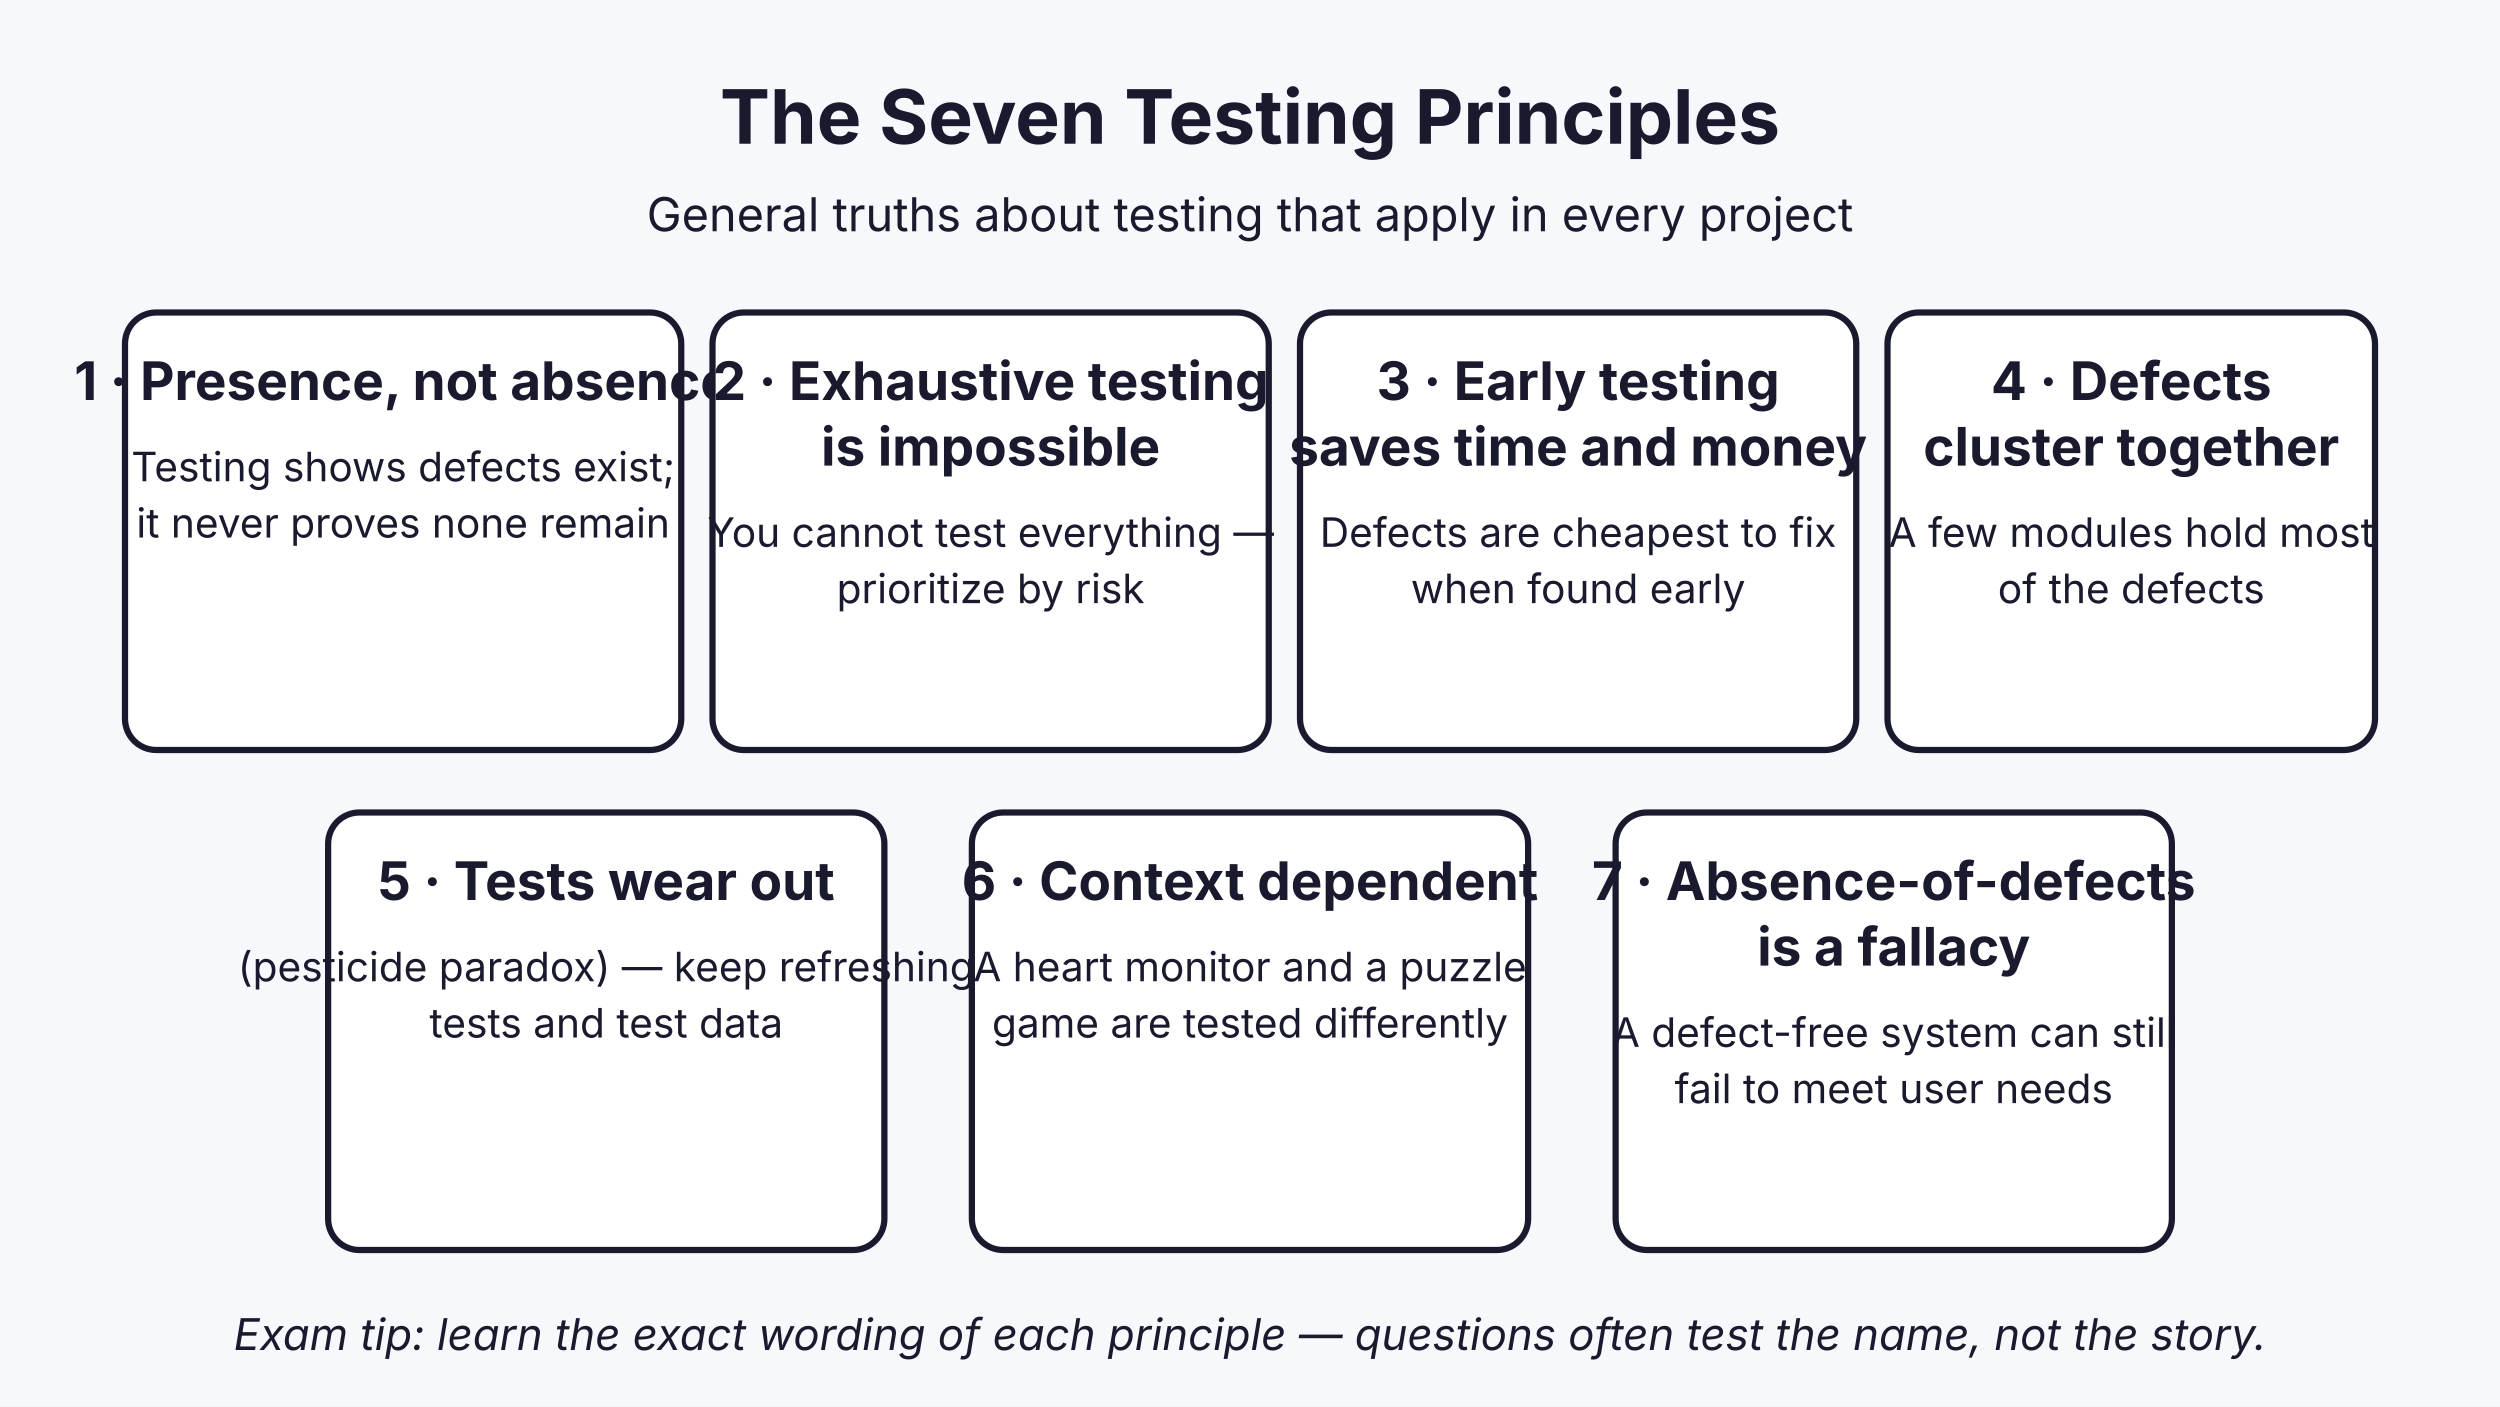
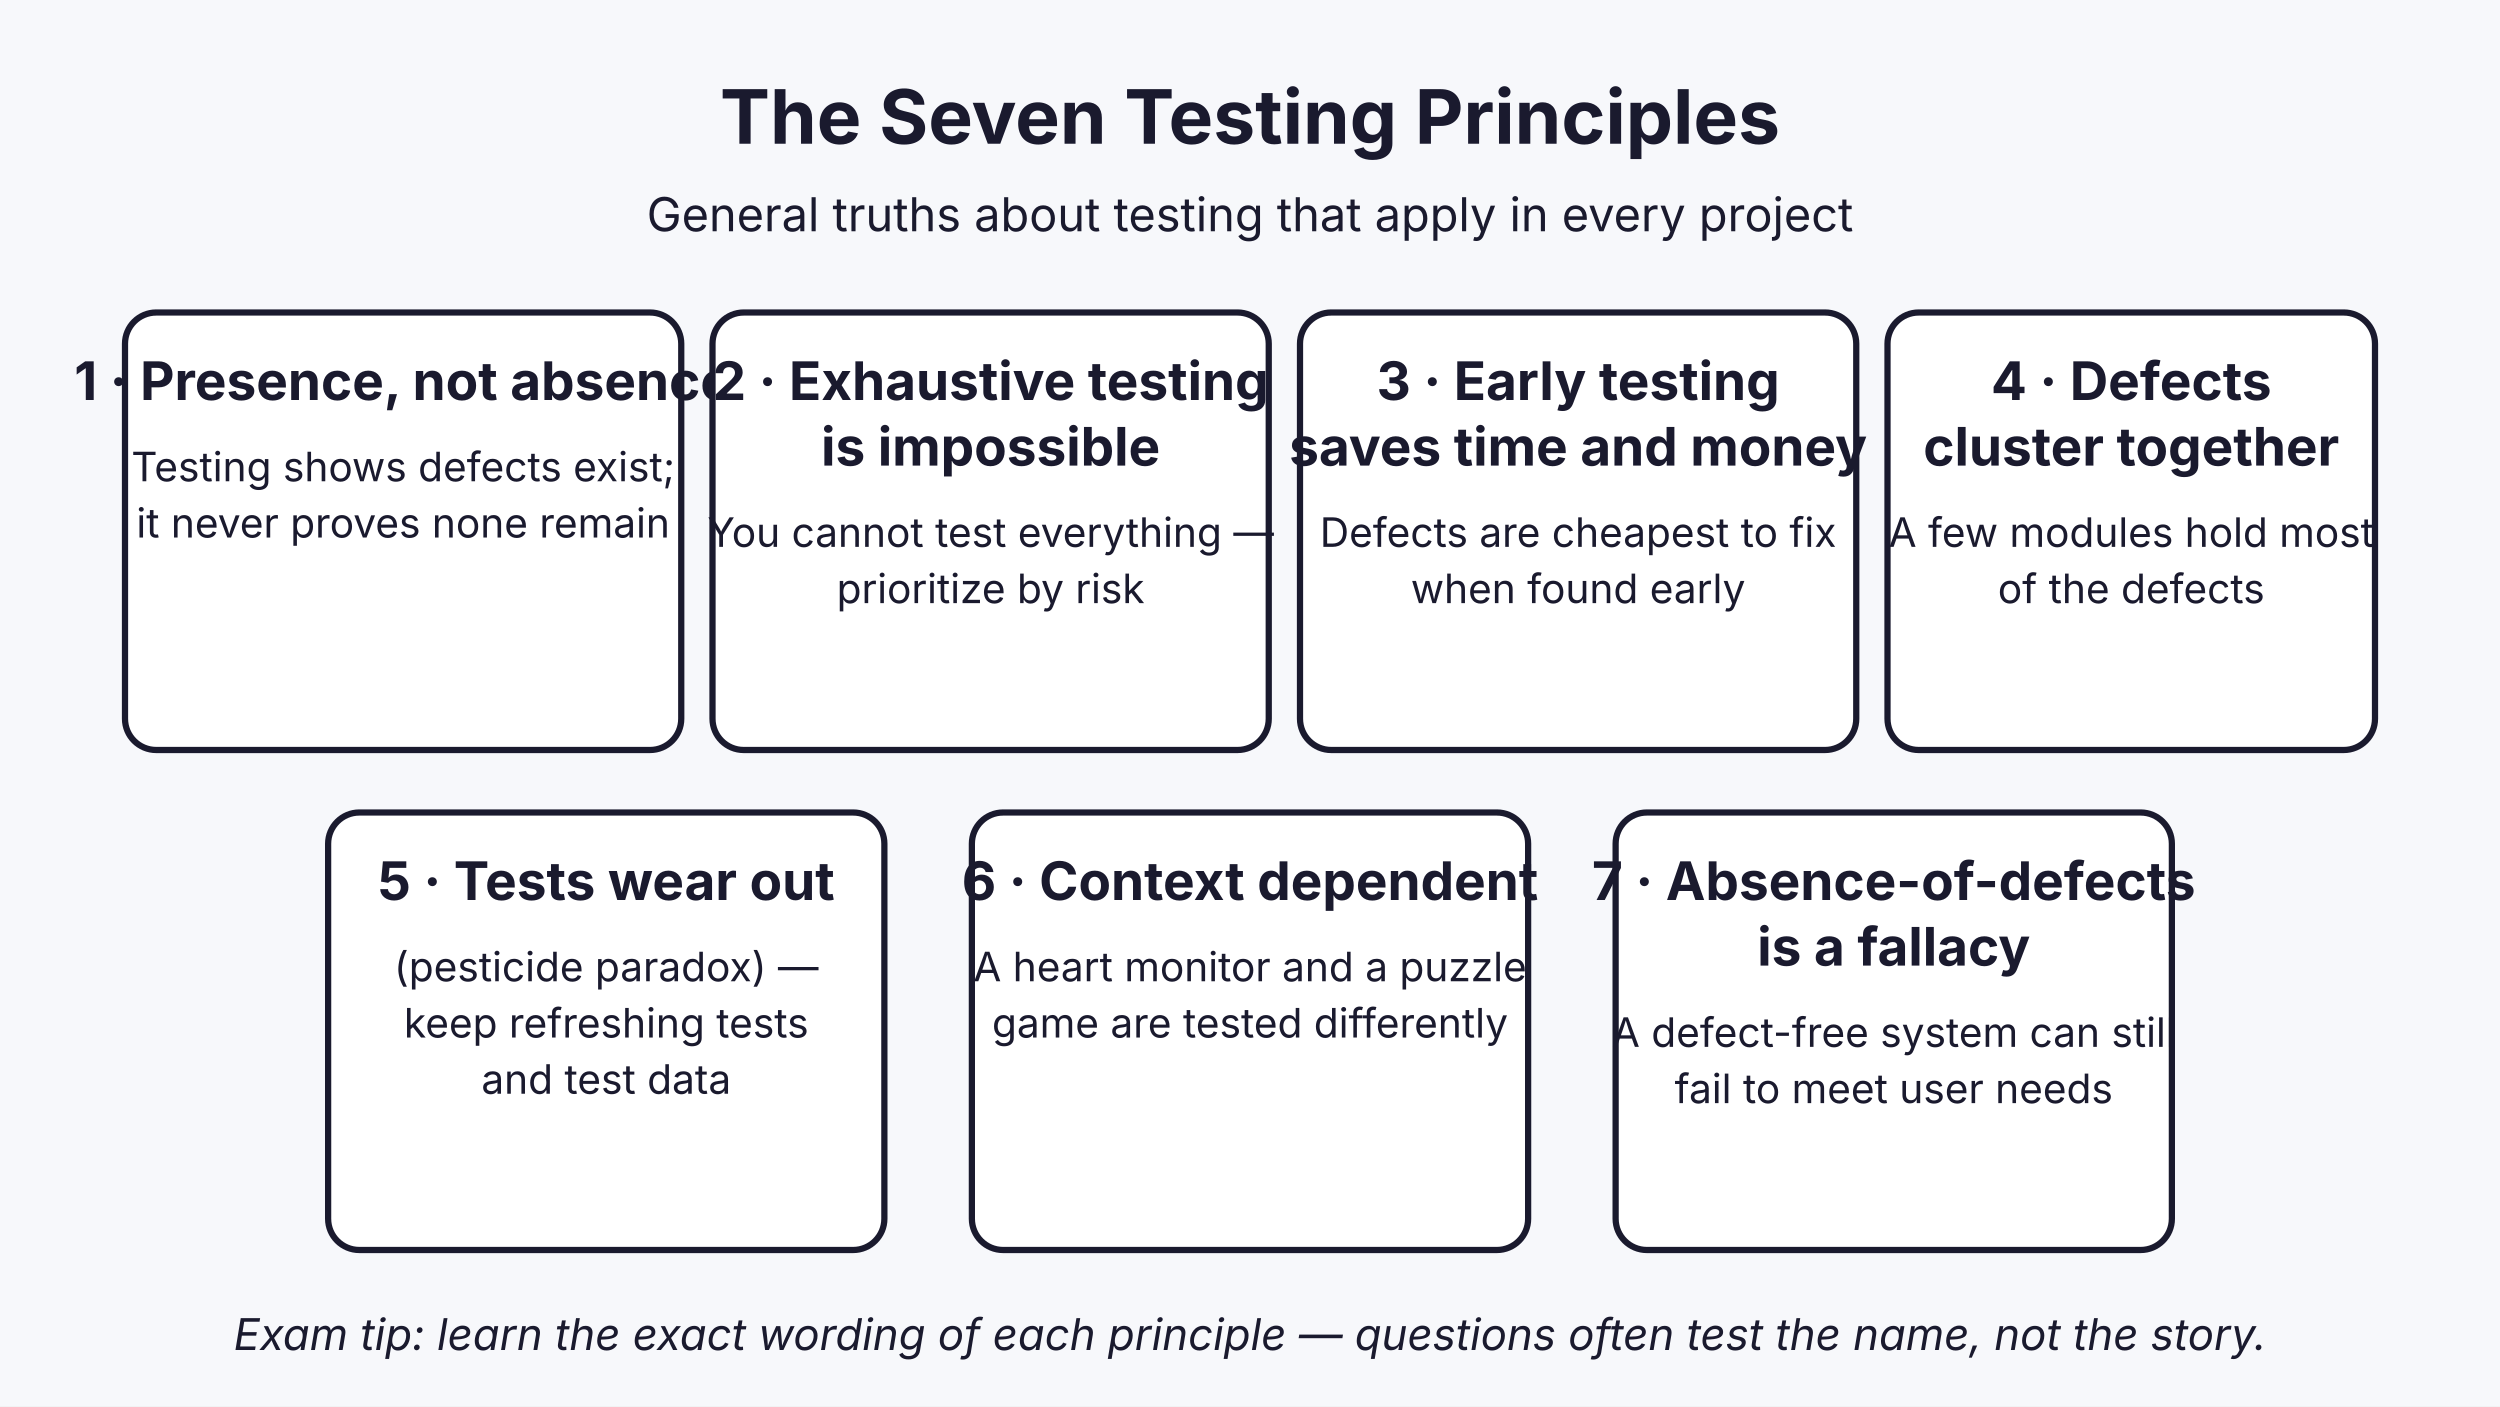
<svg xmlns="http://www.w3.org/2000/svg" viewBox="0 0 800 450" font-family="system-ui, -apple-system, 'Segoe UI', sans-serif">
  <rect width="800" height="450" fill="#f7f8fb" />
  <text x="400" y="46" text-anchor="middle" font-size="24" font-weight="700" fill="#1a1a2e">The Seven Testing Principles</text>
  <text x="400" y="74" text-anchor="middle" font-size="15" fill="#1a1a2e">General truths about testing that apply in every project</text>
  <rect x="40" y="100" width="178" height="140" rx="10" fill="#ffffff" stroke="#1a1a2e" stroke-width="2" />
  <text x="129" y="128" text-anchor="middle" font-size="17" font-weight="700" fill="#1a1a2e">1 · Presence, not absence</text>
  <text x="129" y="154" text-anchor="middle" font-size="13" fill="#1a1a2e">Testing shows defects exist;</text>
  <text x="129" y="172" text-anchor="middle" font-size="13" fill="#1a1a2e">it never proves none remain</text>
  <rect x="228" y="100" width="178" height="140" rx="10" fill="#ffffff" stroke="#1a1a2e" stroke-width="2" />
  <text x="317" y="128" text-anchor="middle" font-size="17" font-weight="700" fill="#1a1a2e">2 · Exhaustive testing</text>
  <text x="317" y="149" text-anchor="middle" font-size="17" font-weight="700" fill="#1a1a2e">is impossible</text>
  <text x="317" y="175" text-anchor="middle" font-size="13" fill="#1a1a2e">You cannot test everything —</text>
  <text x="317" y="193" text-anchor="middle" font-size="13" fill="#1a1a2e">prioritize by risk</text>
  <rect x="416" y="100" width="178" height="140" rx="10" fill="#ffffff" stroke="#1a1a2e" stroke-width="2" />
  <text x="505" y="128" text-anchor="middle" font-size="17" font-weight="700" fill="#1a1a2e">3 · Early testing</text>
  <text x="505" y="149" text-anchor="middle" font-size="17" font-weight="700" fill="#1a1a2e">saves time and money</text>
  <text x="505" y="175" text-anchor="middle" font-size="13" fill="#1a1a2e">Defects are cheapest to fix</text>
  <text x="505" y="193" text-anchor="middle" font-size="13" fill="#1a1a2e">when found early</text>
  <rect x="604" y="100" width="156" height="140" rx="10" fill="#ffffff" stroke="#1a1a2e" stroke-width="2" />
  <text x="682" y="128" text-anchor="middle" font-size="17" font-weight="700" fill="#1a1a2e">4 · Defects</text>
  <text x="682" y="149" text-anchor="middle" font-size="17" font-weight="700" fill="#1a1a2e">cluster together</text>
  <text x="682" y="175" text-anchor="middle" font-size="13" fill="#1a1a2e">A few modules hold most</text>
  <text x="682" y="193" text-anchor="middle" font-size="13" fill="#1a1a2e">of the defects</text>
  <rect x="105" y="260" width="178" height="140" rx="10" fill="#ffffff" stroke="#1a1a2e" stroke-width="2" />
  <text x="194" y="288" text-anchor="middle" font-size="17" font-weight="700" fill="#1a1a2e">5 · Tests wear out</text>
-   <text x="194" y="314" text-anchor="middle" font-size="13" fill="#1a1a2e">(pesticide paradox) — keep refreshing</text>
-   <text x="194" y="332" text-anchor="middle" font-size="13" fill="#1a1a2e">tests and test data</text>
+   <text x="194" y="314" text-anchor="middle" font-size="13" fill="#1a1a2e">(pesticide paradox) —</text>
+   <text x="194" y="332" text-anchor="middle" font-size="13" fill="#1a1a2e">keep refreshing tests</text>
+   <text x="194" y="350" text-anchor="middle" font-size="13" fill="#1a1a2e">and test data</text>
  <rect x="311" y="260" width="178" height="140" rx="10" fill="#ffffff" stroke="#1a1a2e" stroke-width="2" />
  <text x="400" y="288" text-anchor="middle" font-size="17" font-weight="700" fill="#1a1a2e">6 · Context dependent</text>
  <text x="400" y="314" text-anchor="middle" font-size="13" fill="#1a1a2e">A heart monitor and a puzzle</text>
  <text x="400" y="332" text-anchor="middle" font-size="13" fill="#1a1a2e">game are tested differently</text>
  <rect x="517" y="260" width="178" height="140" rx="10" fill="#ffffff" stroke="#1a1a2e" stroke-width="2" />
  <text x="606" y="288" text-anchor="middle" font-size="17" font-weight="700" fill="#1a1a2e">7 · Absence-of-defects</text>
  <text x="606" y="309" text-anchor="middle" font-size="17" font-weight="700" fill="#1a1a2e">is a fallacy</text>
  <text x="606" y="335" text-anchor="middle" font-size="13" fill="#1a1a2e">A defect-free system can still</text>
  <text x="606" y="353" text-anchor="middle" font-size="13" fill="#1a1a2e">fail to meet user needs</text>
  <text x="400" y="432" text-anchor="middle" font-size="14" font-style="italic" fill="#1a1a2e">Exam tip: learn the exact wording of each principle — questions often test the name, not the story.</text>
</svg>
